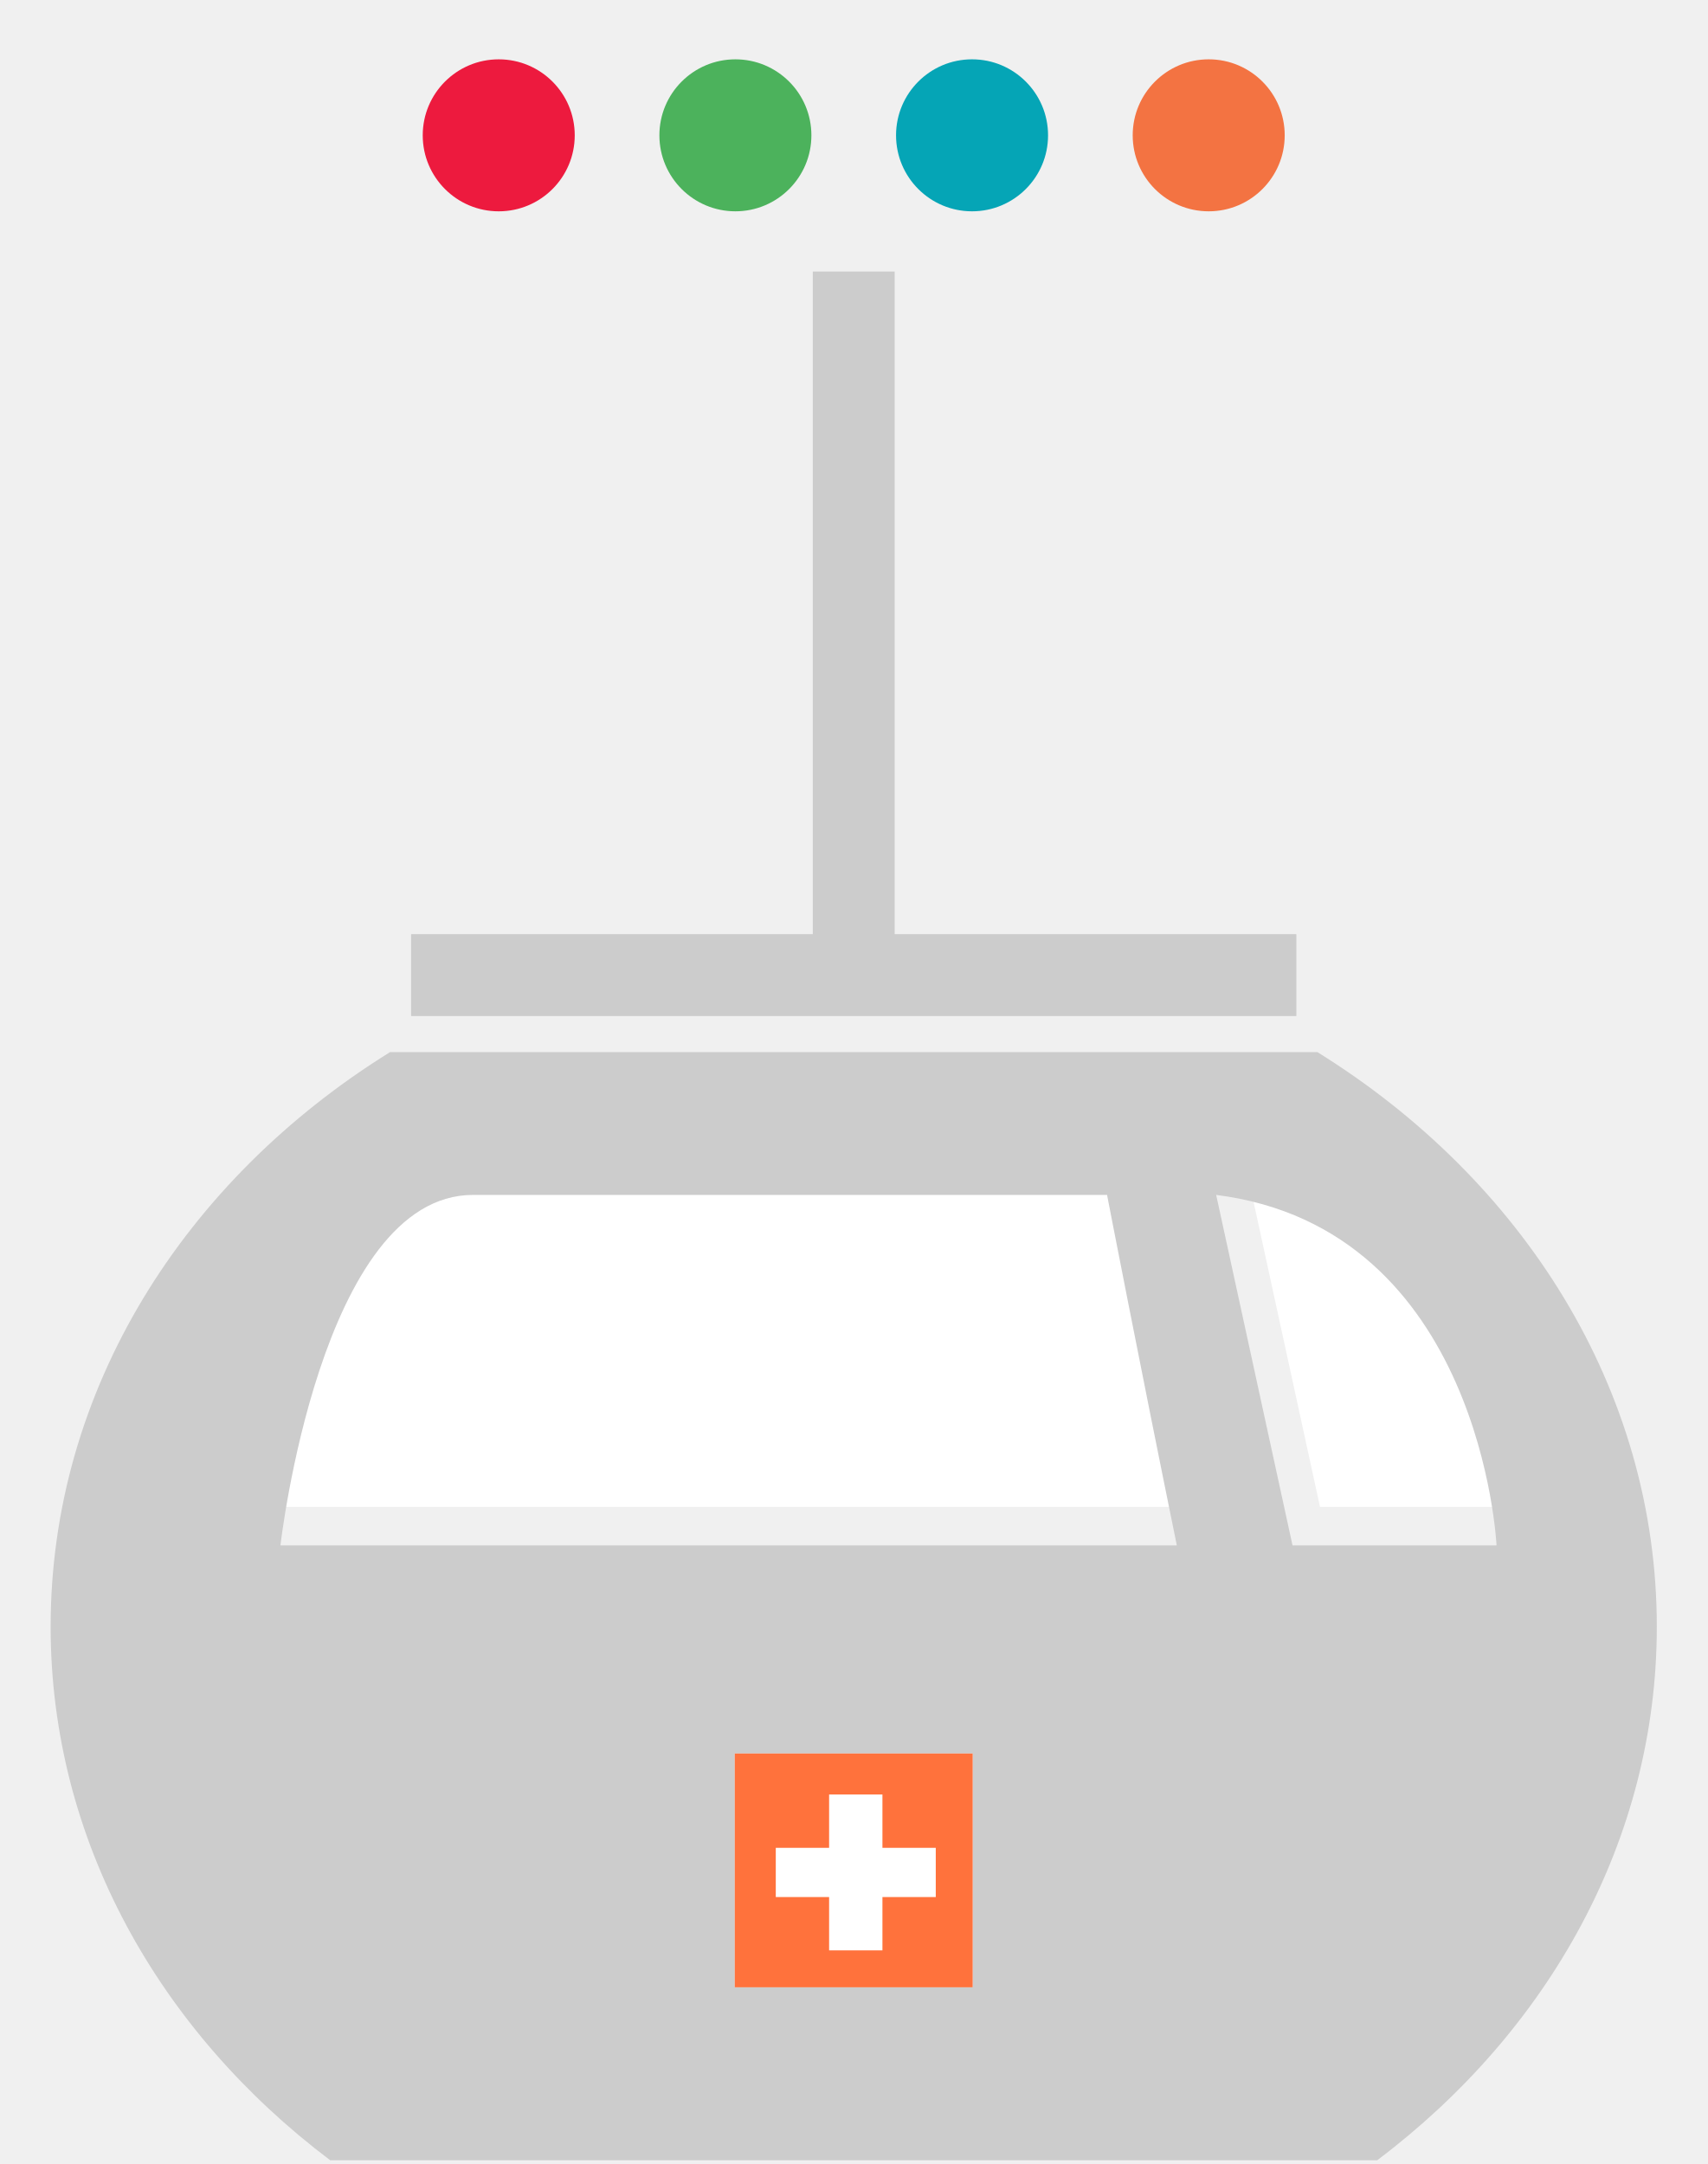
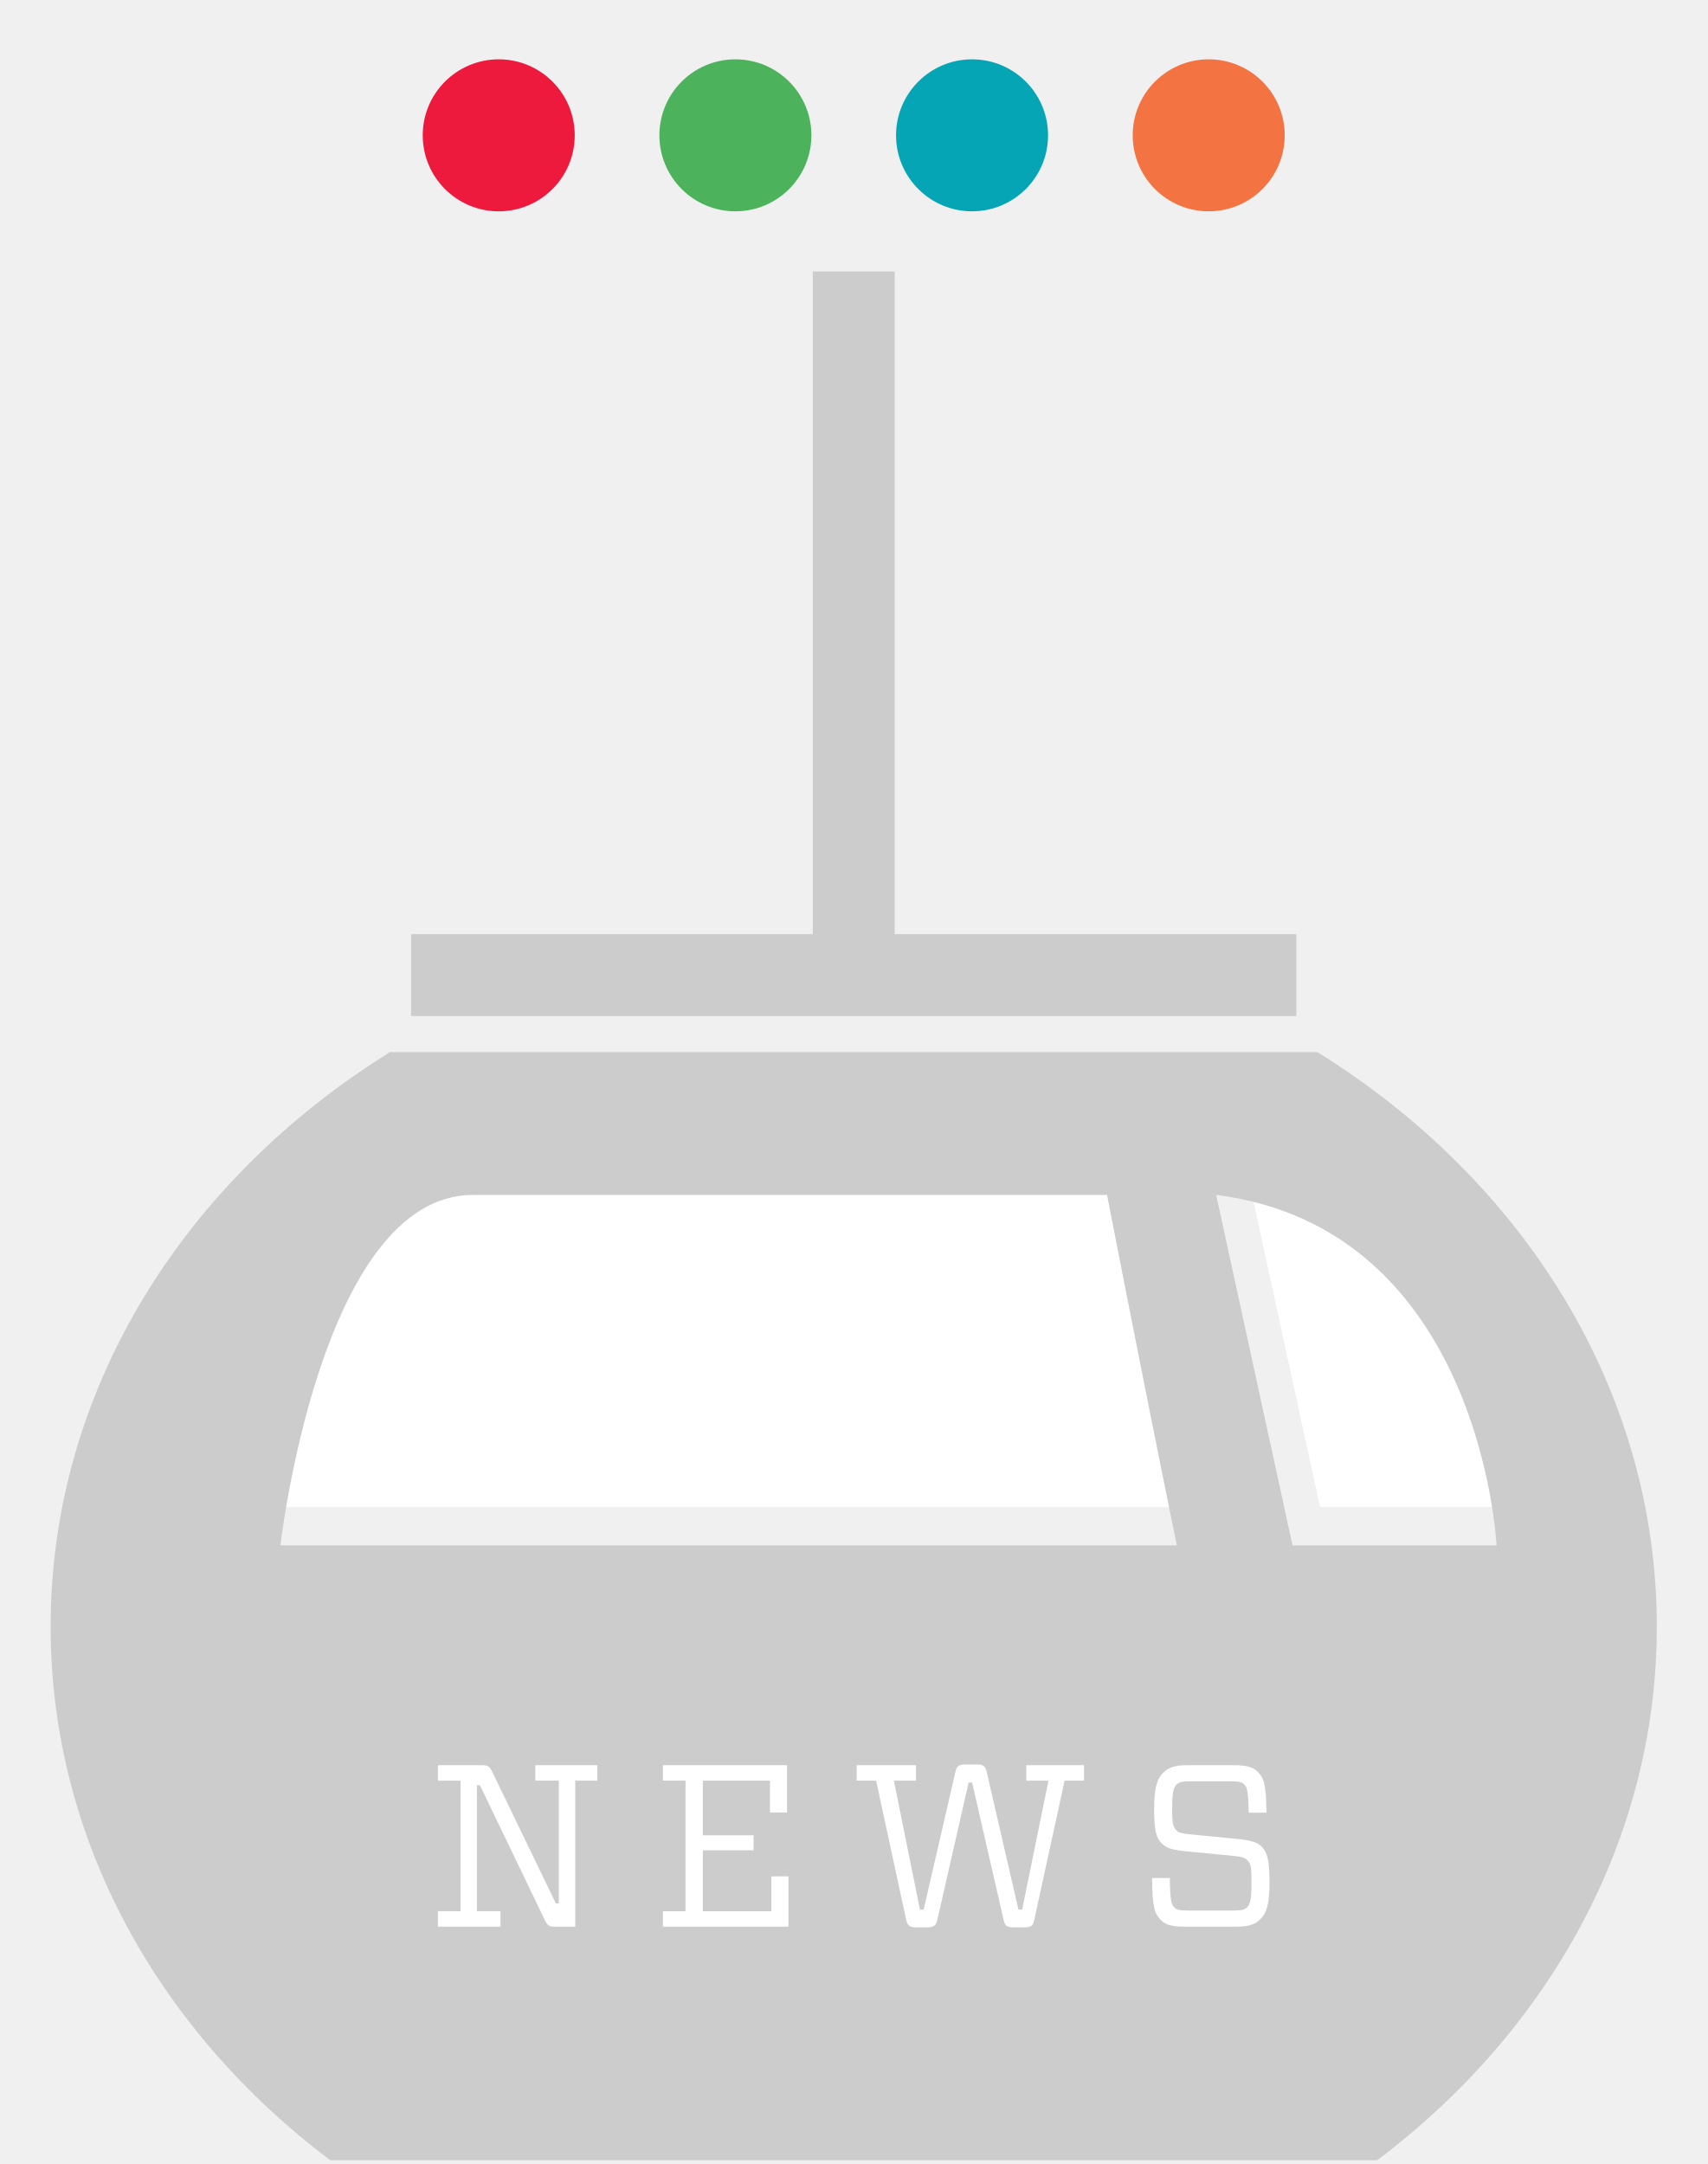
<svg xmlns="http://www.w3.org/2000/svg" version="1.1" id="Layer_1" x="0px" y="0px" width="314px" height="398px" viewBox="0 0 314 398" enable-background="new 0 0 314 398" xml:space="preserve">
  <path fill="#FFFFFF" d="M82.614,208.646c-29.827,0-37.644,68.5-37.644,68.5s51.967,0,175.17,0  c-7.328-35.893-13.638-68.5-13.638-68.5S112.439,208.646,82.614,208.646z" />
  <path fill="#FFFFFF" d="M227.829,208.646l14.92,68.5h39.868C282.617,277.146,279.701,215.221,227.829,208.646z" />
  <g>
    <path fill="#CCCCCC" d="M242.264,193.5H71.737C33.967,216.939,9.312,255.532,9.312,299.174c0,39.245,19.938,74.403,51.419,98.14   h192.535c31.482-23.736,51.421-58.895,51.421-98.14C304.688,255.532,280.033,216.939,242.264,193.5z M51.573,284.229   c0,0,7.356-64.463,35.425-64.463c28.067,0,116.589,0,116.589,0s5.936,30.686,12.832,64.463   C100.478,284.229,51.573,284.229,51.573,284.229z M237.695,284.229l-14.041-64.463c48.814,6.187,51.559,64.463,51.559,64.463   H237.695z" />
    <polygon fill="#CCCCCC" points="164.528,171.811 164.528,49.938 149.471,49.938 149.472,171.811 75.599,171.811 75.599,186.868    238.401,186.868 238.401,171.811  " />
  </g>
  <g>
    <circle fill="#ED1A3E" cx="91.717" cy="24.889" r="13.977" />
    <circle fill="#4CB25C" cx="135.239" cy="24.888" r="13.976" />
    <circle fill="#05A5B6" cx="178.76" cy="24.888" r="13.977" />
    <circle fill="#F37342" cx="222.281" cy="24.888" r="13.977" />
  </g>
  <g>
-     <rect x="135.123" y="322.5" fill="#FFFFFF" width="43.754" height="43" />
-     <path fill="#FF723C" d="M135.123,322.5v43h43.754v-43H135.123z M172.088,348.903h-9.808v9.808h-9.807v-9.808h-9.807v-9.053h9.807   v-9.807h9.807v9.807h9.808V348.903z" />
+     <rect x="-238.877" y="322.5" fill="#FFFFFF" width="43.754" height="43" />
+     <path fill="#FF723C" d="M-238.877,322.5v43h43.754v-43H-238.877z M-201.912,348.903h-9.808v9.808h-9.807v-9.808h-9.807v-9.053   h9.807v-9.807h9.807v9.807h9.808V348.903z" />
+   </g>
+   <g>
+     <path fill="#FFFFFF" d="M102.771,327.493h-4.327v-2.843h11.414v2.843h-4.073v26.858h-3.734c-1.061,0-1.358-0.212-1.825-1.146   l-11.965-24.864h-0.552v23.167h4.328v2.843H80.539v-2.843h4.158v-24.016h-4.158v-2.843h8.146c1.061,0,1.358,0.254,1.825,1.188   l11.711,24.229h0.551V327.493z" />
+     <path fill="#FFFFFF" d="M121.91,327.493v-2.843h22.827v8.698h-3.14v-5.855H129.25v10.056h9.335v2.758h-9.335v11.202h12.602v-6.407   h3.14v9.25H121.91v-2.843h4.158v-24.016H121.91z" />
+     <path fill="#FFFFFF" d="M181.439,325.838l5.856,25.374h0.679l4.837-23.719h-4.073v-2.843h10.607v2.843h-3.564l-5.601,25.713   c-0.212,1.019-0.637,1.272-1.824,1.272h-1.952c-1.188,0-1.612-0.297-1.824-1.315l-5.812-25.33h-0.638l-5.77,25.33   c-0.255,1.019-0.679,1.315-1.825,1.315h-2.036c-1.146,0-1.57-0.254-1.825-1.272l-5.558-25.713h-3.563v-2.843h10.903v2.843h-4.073   l4.795,23.719h0.679l5.855-25.374c0.213-1.018,0.68-1.314,1.824-1.314h2.08C180.762,324.523,181.229,324.82,181.439,325.838z" />
+     <path fill="#FFFFFF" d="M231.722,353.036c-0.849,0.849-2.079,1.315-4.328,1.315h-9.589c-2.164,0-3.437-0.297-4.328-1.23   c-1.146-1.146-1.569-2.334-1.612-7.723h3.268c0.042,4.159,0.297,4.88,0.806,5.389c0.424,0.467,0.977,0.595,2.376,0.595h8.571   c1.4,0,1.994-0.128,2.504-0.637c0.551-0.552,0.764-1.697,0.764-4.54c0-2.759-0.127-3.479-0.764-4.073   c-0.425-0.467-1.019-0.637-2.632-0.807l-8.74-0.849c-2.333-0.212-3.563-0.594-4.37-1.442c-1.061-1.019-1.4-2.504-1.4-6.322   c0-3.649,0.425-5.473,1.74-6.746c0.848-0.849,2.078-1.315,4.285-1.315h8.655c2.207,0,3.479,0.297,4.37,1.23   c1.188,1.188,1.528,2.419,1.613,7.51h-3.268c-0.084-3.818-0.254-4.625-0.806-5.177c-0.425-0.467-1.019-0.594-2.377-0.594h-7.68   c-1.357,0-1.952,0.127-2.461,0.637c-0.594,0.551-0.764,1.867-0.764,4.413c0,2.673,0.17,3.352,0.764,3.945   c0.425,0.467,1.019,0.595,2.631,0.764l8.74,0.85c2.249,0.212,3.522,0.594,4.328,1.399c1.062,1.061,1.443,2.589,1.443,6.534   C233.462,350.108,232.995,351.806,231.722,353.036z" />
  </g>
</svg>
